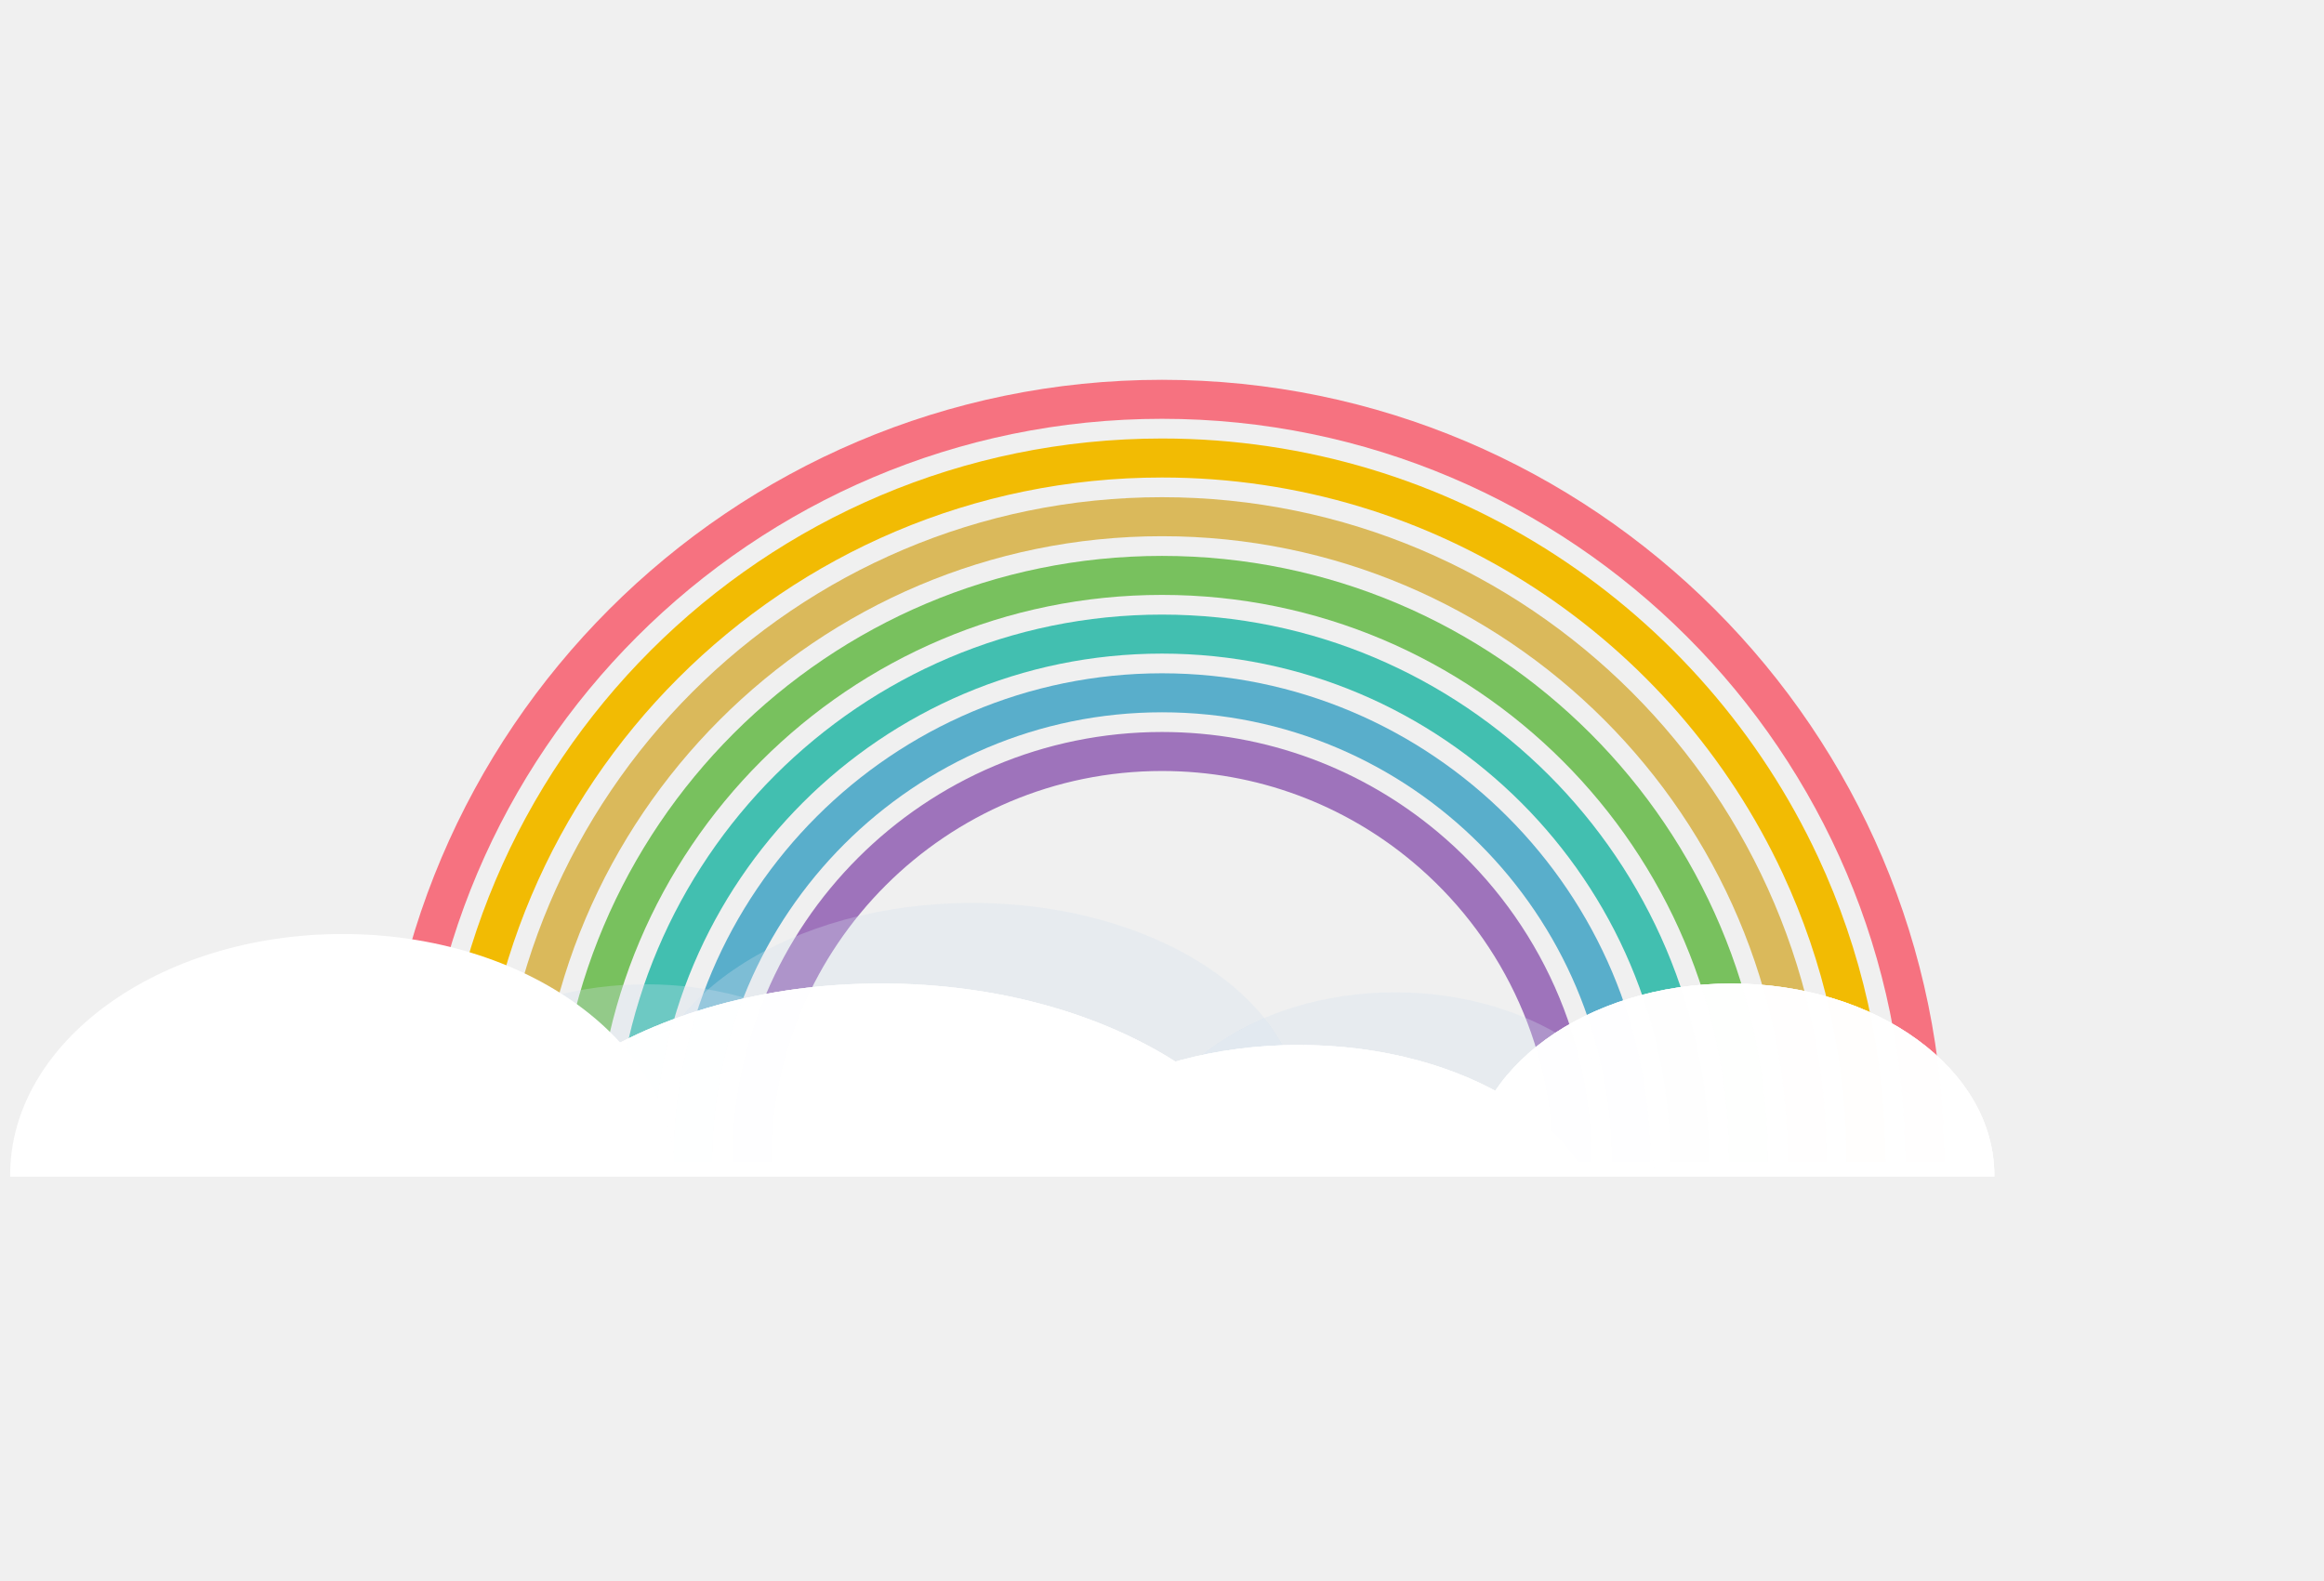
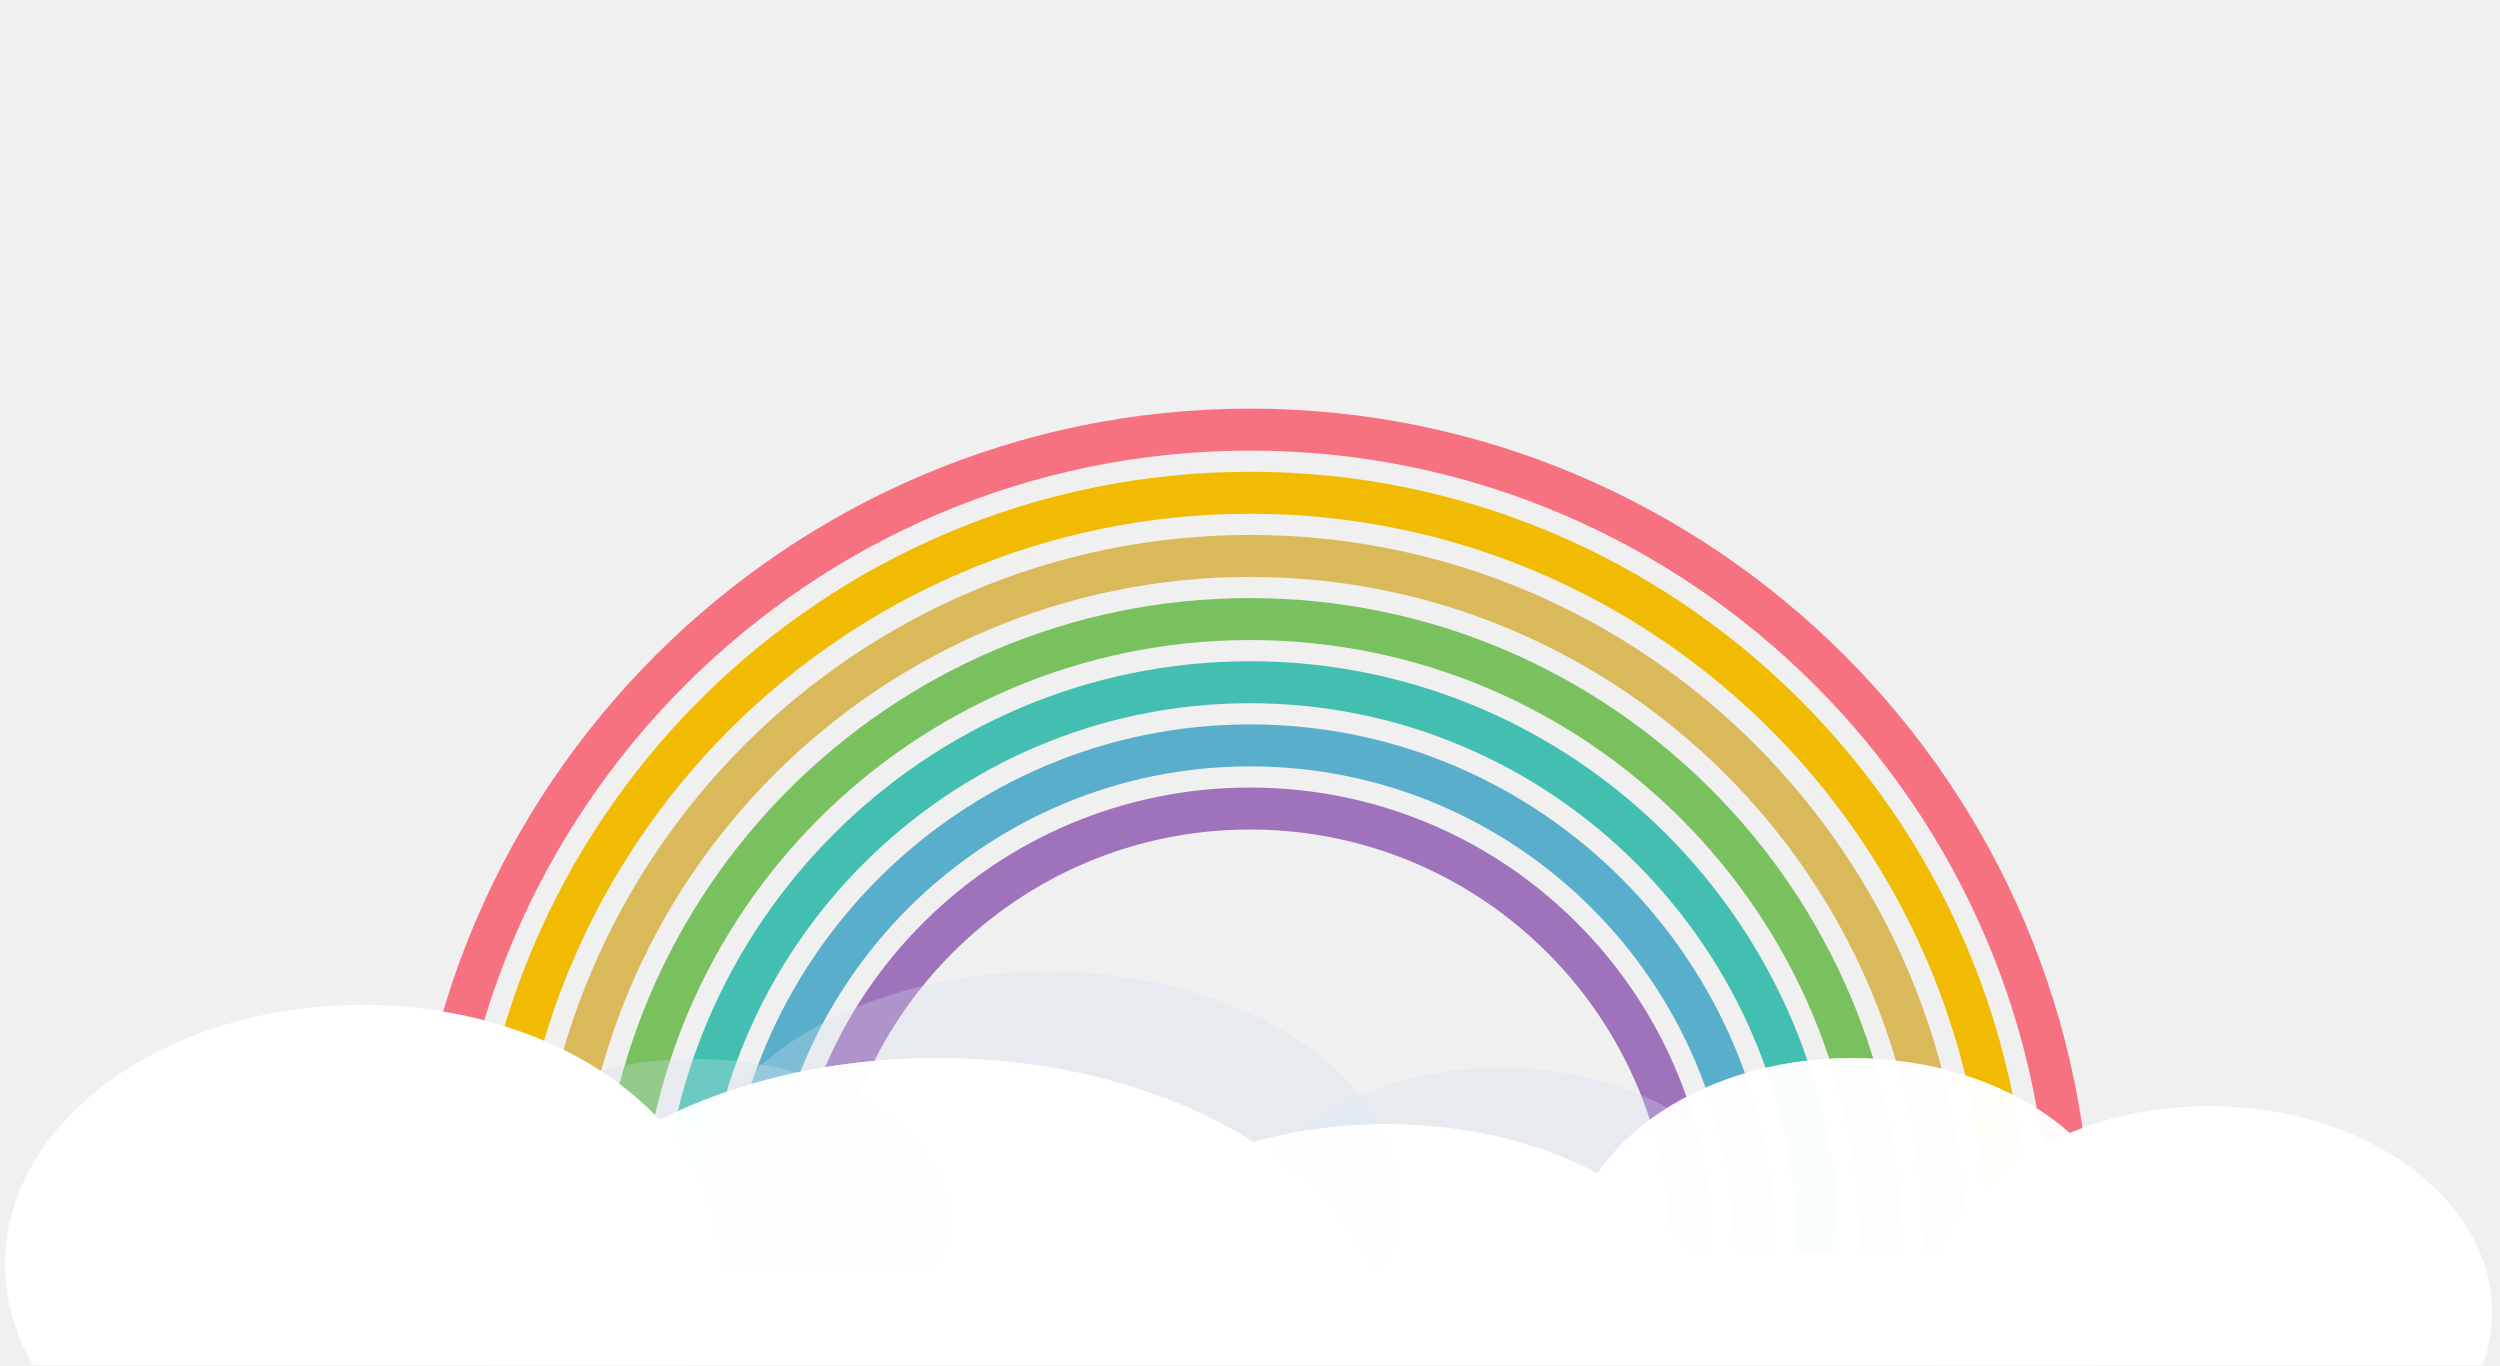
- <svg xmlns="http://www.w3.org/2000/svg" style="isolation:isolate" viewBox="0 0 312.734 212.734" width="312.734pt" height="212.734pt">
+ <svg xmlns="http://www.w3.org/2000/svg" style="isolation:isolate" viewBox="0 0 312.734 170.766" width="312.734pt" height="170.766pt">
  <defs>
-     <clipPath id="_clipPath_4kTuHIbb3K8QGIeK8ub3rGVJQykafSwZ">
-       <rect width="312.734" height="212.734" />
+     <clipPath id="_clipPath_LL5aVpysjteBt3fzVATsF39VbdXlEyO7">
+       <rect width="312.734" height="170.766" />
    </clipPath>
  </defs>
-   <g clip-path="url(#_clipPath_4kTuHIbb3K8QGIeK8ub3rGVJQykafSwZ)">
-     <g>
-       <mask id="_mask_BgH2cVvB0cLuSbPQCePq0wZRaM5H7RLW" x="-200%" y="-200%" width="400%" height="400%">
-         <rect x="-200%" y="-200%" width="400%" height="400%" style="fill:white;" />
-         <path d=" M 56.367 156.367 C 56.367 101.267 101.267 56.367 156.367 56.367 C 211.467 56.367 256.367 101.267 256.367 156.367" fill="black" stroke="none" />
-       </mask>
-       <path d=" M 56.367 156.367 C 56.367 101.267 101.267 56.367 156.367 56.367 C 211.467 56.367 256.367 101.267 256.367 156.367" fill="none" />
-       <path d=" M 56.367 156.367 C 56.367 101.267 101.267 56.367 156.367 56.367 C 211.467 56.367 256.367 101.267 256.367 156.367" fill="none" mask="url(#_mask_BgH2cVvB0cLuSbPQCePq0wZRaM5H7RLW)" vector-effect="non-scaling-stroke" stroke-width="14" stroke="rgb(246,114,128)" stroke-linejoin="miter" stroke-linecap="butt" stroke-miterlimit="10" />
-       <mask id="_mask_EURhdpm7Vwf1blcR88Icnv71oHdnSoxt" x="-200%" y="-200%" width="400%" height="400%">
-         <rect x="-200%" y="-200%" width="400%" height="400%" style="fill:white;" />
-         <path d=" M 64.267 156.367 C 64.267 105.567 105.567 64.267 156.367 64.267 C 193.316 64.267 225.239 86.115 239.9 117.577 C 245.397 129.371 248.467 142.516 248.467 156.367" fill="black" stroke="none" />
-       </mask>
-       <path d=" M 64.267 156.367 C 64.267 105.567 105.567 64.267 156.367 64.267 C 193.316 64.267 225.239 86.115 239.9 117.577 C 245.397 129.371 248.467 142.516 248.467 156.367" fill="none" />
-       <path d=" M 64.267 156.367 C 64.267 105.567 105.567 64.267 156.367 64.267 C 193.316 64.267 225.239 86.115 239.9 117.577 C 245.397 129.371 248.467 142.516 248.467 156.367" fill="none" mask="url(#_mask_EURhdpm7Vwf1blcR88Icnv71oHdnSoxt)" vector-effect="non-scaling-stroke" stroke-width="14" stroke="rgb(242,187,3)" stroke-linejoin="miter" stroke-linecap="butt" stroke-miterlimit="10" />
-       <mask id="_mask_X7aflhs5bNwRnK70frMOS8bKXFqcqN0b" x="-200%" y="-200%" width="400%" height="400%">
-         <rect x="-200%" y="-200%" width="400%" height="400%" style="fill:white;" />
-         <path d=" M 72.167 156.367 C 72.167 109.967 109.967 72.167 156.367 72.167 C 202.767 72.167 240.567 109.967 240.567 156.367" fill="black" stroke="none" />
-       </mask>
-       <path d=" M 72.167 156.367 C 72.167 109.967 109.967 72.167 156.367 72.167 C 202.767 72.167 240.567 109.967 240.567 156.367" fill="none" />
-       <path d=" M 72.167 156.367 C 72.167 109.967 109.967 72.167 156.367 72.167 C 202.767 72.167 240.567 109.967 240.567 156.367" fill="none" mask="url(#_mask_X7aflhs5bNwRnK70frMOS8bKXFqcqN0b)" vector-effect="non-scaling-stroke" stroke-width="14" stroke="rgb(218,185,91)" stroke-linejoin="miter" stroke-linecap="butt" stroke-miterlimit="10" />
-       <mask id="_mask_RwphBuynePLtyp6D3e5v0qALLFK6eF9A" x="-200%" y="-200%" width="400%" height="400%">
-         <rect x="-200%" y="-200%" width="400%" height="400%" style="fill:white;" />
-         <path d=" M 80.067 156.367 C 80.067 114.267 114.267 80.067 156.367 80.067 C 198.467 80.067 232.667 114.267 232.667 156.367" fill="black" stroke="none" />
-       </mask>
-       <path d=" M 80.067 156.367 C 80.067 114.267 114.267 80.067 156.367 80.067 C 198.467 80.067 232.667 114.267 232.667 156.367" fill="none" />
-       <path d=" M 80.067 156.367 C 80.067 114.267 114.267 80.067 156.367 80.067 C 198.467 80.067 232.667 114.267 232.667 156.367" fill="none" mask="url(#_mask_RwphBuynePLtyp6D3e5v0qALLFK6eF9A)" vector-effect="non-scaling-stroke" stroke-width="14" stroke="rgb(120,193,94)" stroke-linejoin="miter" stroke-linecap="butt" stroke-miterlimit="10" />
-       <mask id="_mask_U0GF8v8zROhqTaI7DKvCD38wWPhPP25d" x="-200%" y="-200%" width="400%" height="400%">
-         <rect x="-200%" y="-200%" width="400%" height="400%" style="fill:white;" />
-         <path d=" M 87.967 156.367 C 87.967 118.667 118.667 87.967 156.367 87.967 C 194.067 87.967 224.767 118.667 224.767 156.367" fill="black" stroke="none" />
-       </mask>
-       <path d=" M 87.967 156.367 C 87.967 118.667 118.667 87.967 156.367 87.967 C 194.067 87.967 224.767 118.667 224.767 156.367" fill="none" />
-       <path d=" M 87.967 156.367 C 87.967 118.667 118.667 87.967 156.367 87.967 C 194.067 87.967 224.767 118.667 224.767 156.367" fill="none" mask="url(#_mask_U0GF8v8zROhqTaI7DKvCD38wWPhPP25d)" vector-effect="non-scaling-stroke" stroke-width="14" stroke="rgb(66,191,176)" stroke-linejoin="miter" stroke-linecap="butt" stroke-miterlimit="10" />
-       <mask id="_mask_DuUVc4KGvh5oIeSGvgdtqFZFvasKRdYf" x="-200%" y="-200%" width="400%" height="400%">
-         <rect x="-200%" y="-200%" width="400%" height="400%" style="fill:white;" />
-         <path d=" M 95.867 156.367 C 95.867 122.967 123.067 95.867 156.367 95.867 C 189.767 95.867 216.867 123.067 216.867 156.367" fill="black" stroke="none" />
-       </mask>
-       <path d=" M 95.867 156.367 C 95.867 122.967 123.067 95.867 156.367 95.867 C 189.767 95.867 216.867 123.067 216.867 156.367" fill="none" />
-       <path d=" M 95.867 156.367 C 95.867 122.967 123.067 95.867 156.367 95.867 C 189.767 95.867 216.867 123.067 216.867 156.367" fill="none" mask="url(#_mask_DuUVc4KGvh5oIeSGvgdtqFZFvasKRdYf)" vector-effect="non-scaling-stroke" stroke-width="14" stroke="rgb(89,174,203)" stroke-linejoin="miter" stroke-linecap="butt" stroke-miterlimit="10" />
-       <mask id="_mask_NWrsibAUJn8i4DtUITbNI56DjQSn0Sci" x="-200%" y="-200%" width="400%" height="400%">
-         <rect x="-200%" y="-200%" width="400%" height="400%" style="fill:white;" />
-         <path d=" M 103.767 156.367 C 103.767 127.267 127.367 103.767 156.367 103.767 C 169.181 103.767 180.909 108.343 190.023 115.941 C 201.606 125.598 208.967 140.137 208.967 156.367" fill="black" stroke="none" />
-       </mask>
-       <path d=" M 103.767 156.367 C 103.767 127.267 127.367 103.767 156.367 103.767 C 169.181 103.767 180.909 108.343 190.023 115.941 C 201.606 125.598 208.967 140.137 208.967 156.367" fill="none" />
-       <path d=" M 103.767 156.367 C 103.767 127.267 127.367 103.767 156.367 103.767 C 169.181 103.767 180.909 108.343 190.023 115.941 C 201.606 125.598 208.967 140.137 208.967 156.367" fill="none" mask="url(#_mask_NWrsibAUJn8i4DtUITbNI56DjQSn0Sci)" vector-effect="non-scaling-stroke" stroke-width="14" stroke="rgb(158,115,187)" stroke-linejoin="miter" stroke-linecap="butt" stroke-miterlimit="10" />
-     </g>
-     <g>
+   <g clip-path="url(#_clipPath_LL5aVpysjteBt3fzVATsF39VbdXlEyO7)">
+     <clipPath id="_clipPath_hPIUvbnlOPeKs4T6m9OVYv1nMdR4f8GS">
+       <rect x="0" y="0" width="312.734" height="212.734" transform="matrix(1,0,0,1,0,0)" fill="rgb(255,255,255)" />
+     </clipPath>
+     <g clip-path="url(#_clipPath_hPIUvbnlOPeKs4T6m9OVYv1nMdR4f8GS)">
      <g>
-         <g>
+         <clipPath id="_clipPath_Pgz8FREeUKYMB8jDzA4y8bzMT4nHxbCT">
+           <rect x="0" y="47.167" width="312.734" height="123.667" transform="matrix(1,0,0,1,0,0)" fill="rgb(255,255,255)" />
+         </clipPath>
+         <g clip-path="url(#_clipPath_Pgz8FREeUKYMB8jDzA4y8bzMT4nHxbCT)">
          <g>
-             <clipPath id="_clipPath_ZFgMxpuTvXuVTBd9cNRGhwmQLiL3ed9t">
-               <rect x="13.515" y="84.671" width="209.194" height="73.696" transform="matrix(1,0,0,1,0,0)" fill="rgb(255,255,255)" />
+             <rect x="13.65" y="158.333" width="284.473" height="54.401" transform="matrix(1,0,0,1,0,0)" fill="rgb(255,255,255)" />
+             <clipPath id="_clipPath_GiEkNobZdUgQTTD45fdQEOPBujcsmeaa">
+               <rect x="0" y="0" width="312.734" height="212.734" transform="matrix(1,0,0,1,0,0)" fill="rgb(255,255,255)" />
            </clipPath>
-             <g clip-path="url(#_clipPath_ZFgMxpuTvXuVTBd9cNRGhwmQLiL3ed9t)">
-               <g>
-                 <ellipse vector-effect="non-scaling-stroke" cx="41.284" cy="159.012" rx="27.768" ry="20.197" fill="rgb(210,225,239)" fill-opacity="0.3" />
-                 <ellipse vector-effect="non-scaling-stroke" cx="86.94" cy="152.673" rx="31.906" ry="20.197" fill="rgb(210,225,239)" fill-opacity="0.3" />
-                 <ellipse vector-effect="non-scaling-stroke" cx="130.862" cy="150.417" rx="44.322" ry="28.898" fill="rgb(210,225,239)" fill-opacity="0.3" />
-                 <ellipse vector-effect="non-scaling-stroke" cx="187.733" cy="159.012" rx="34.977" ry="25.461" fill="rgb(210,225,239)" fill-opacity="0.3" />
-               </g>
-             </g>
-           </g>
-           <g>
-             <clipPath id="_clipPath_V3qmgUyG8AEfk6Kb6XeGdUGen6td8EJ5">
-               <rect x="1.367" y="64.367" width="267" height="94" transform="matrix(1,0,0,1,0,0)" fill="rgb(255,255,255)" />
-             </clipPath>
-             <g clip-path="url(#_clipPath_V3qmgUyG8AEfk6Kb6XeGdUGen6td8EJ5)">
+             <g clip-path="url(#_clipPath_GiEkNobZdUgQTTD45fdQEOPBujcsmeaa)">
              <g>
                <g>
-                   <ellipse vector-effect="non-scaling-stroke" cx="232.99" cy="158.152" rx="35.377" ry="25.783" fill="rgb(255,255,255)" fill-opacity="0.7" />
-                   <ellipse vector-effect="non-scaling-stroke" cx="174.784" cy="166.424" rx="40.718" ry="25.783" fill="rgb(255,255,255)" fill-opacity="0.7" />
-                   <ellipse vector-effect="non-scaling-stroke" cx="118.58" cy="169.217" rx="56.604" ry="36.848" fill="rgb(255,255,255)" fill-opacity="0.7" />
-                   <ellipse vector-effect="non-scaling-stroke" cx="46.089" cy="158.152" rx="44.723" ry="32.443" fill="rgb(255,255,255)" />
-                 </g>
-               </g>
-             </g>
-           </g>
-         </g>
-         <g>
-           <g>
-             <rect x="13.515" y="84.671" width="209.194" height="73.696" transform="matrix(1,0,0,1,0,0)" fill="none" />
-           </g>
-           <g>
-             <clipPath id="_clipPath_SGXugSc9Pgmsq3HpKSRumjAe4wOCw73c">
-               <rect x="1.367" y="64.367" width="267" height="94" transform="matrix(1,0,0,1,0,0)" fill="rgb(255,255,255)" />
-             </clipPath>
-             <g clip-path="url(#_clipPath_SGXugSc9Pgmsq3HpKSRumjAe4wOCw73c)">
-               <g>
-                 <g>
-                   <ellipse vector-effect="non-scaling-stroke" cx="232.99" cy="158.152" rx="35.377" ry="25.783" fill="rgb(255,255,255)" fill-opacity="0.7" />
-                   <ellipse vector-effect="non-scaling-stroke" cx="174.784" cy="166.424" rx="40.718" ry="25.783" fill="rgb(255,255,255)" fill-opacity="0.7" />
-                   <ellipse vector-effect="non-scaling-stroke" cx="118.58" cy="169.217" rx="56.604" ry="36.848" fill="rgb(255,255,255)" fill-opacity="0.7" />
-                 </g>
-               </g>
-             </g>
-           </g>
-         </g>
-       </g>
-       <g>
-         <g>
-           <g>
-             <rect x="13.515" y="84.671" width="209.194" height="73.696" transform="matrix(1,0,0,1,0,0)" fill="none" />
-           </g>
-           <g>
-             <clipPath id="_clipPath_KCAPP8GhEnFsTx6BC7mdGi499RzEBMFU">
-               <rect x="1.367" y="64.367" width="267" height="94" transform="matrix(1,0,0,1,0,0)" fill="rgb(255,255,255)" />
-             </clipPath>
-             <g clip-path="url(#_clipPath_KCAPP8GhEnFsTx6BC7mdGi499RzEBMFU)">
-               <g>
-                 <g>
-                   <ellipse vector-effect="non-scaling-stroke" cx="232.99" cy="158.152" rx="35.377" ry="25.783" fill="rgb(255,255,255)" fill-opacity="0.7" />
-                   <ellipse vector-effect="non-scaling-stroke" cx="174.784" cy="166.424" rx="40.718" ry="25.783" fill="rgb(255,255,255)" fill-opacity="0.7" />
-                   <ellipse vector-effect="non-scaling-stroke" cx="118.58" cy="169.217" rx="56.604" ry="36.848" fill="rgb(255,255,255)" fill-opacity="0.7" />
-                 </g>
-               </g>
-             </g>
-           </g>
-         </g>
-         <g>
-           <g>
-             <rect x="13.515" y="84.671" width="209.194" height="73.696" transform="matrix(1,0,0,1,0,0)" fill="none" />
-           </g>
-           <g>
-             <clipPath id="_clipPath_HaMqiM8JWefM6tsW0oLESjrxnatFgtr2">
-               <rect x="1.367" y="64.367" width="267" height="94" transform="matrix(1,0,0,1,0,0)" fill="rgb(255,255,255)" />
-             </clipPath>
-             <g clip-path="url(#_clipPath_HaMqiM8JWefM6tsW0oLESjrxnatFgtr2)">
-               <g>
-                 <g>
-                   <ellipse vector-effect="non-scaling-stroke" cx="232.99" cy="158.152" rx="35.377" ry="25.783" fill="rgb(255,255,255)" fill-opacity="0.7" />
-                   <ellipse vector-effect="non-scaling-stroke" cx="174.784" cy="166.424" rx="40.718" ry="25.783" fill="rgb(255,255,255)" fill-opacity="0.7" />
-                   <ellipse vector-effect="non-scaling-stroke" cx="118.58" cy="169.217" rx="56.604" ry="36.848" fill="rgb(255,255,255)" fill-opacity="0.7" />
+                   <g>
+                     <path d=" M 56.367 156.367 C 56.367 101.267 101.267 56.367 156.367 56.367 C 211.467 56.367 256.367 101.267 256.367 156.367" fill="none" />
+                     <clipPath id="_clipPath_FuacJ4Ech2ktVRY9qnTYOzvoCG3uOAmv">
+                       <path d=" M -625.468 -425.468 L 625.468 -425.468 L 625.468 425.468 L -625.468 425.468 L -625.468 -425.468 Z  M 56.367 156.367 C 56.367 101.267 101.267 56.367 156.367 56.367 C 211.467 56.367 256.367 101.267 256.367 156.367 L 56.367 156.367 Z " fill-rule="evenodd" fill="rgb(255,255,255)" />
+                     </clipPath>
+                     <g clip-path="url(#_clipPath_FuacJ4Ech2ktVRY9qnTYOzvoCG3uOAmv)">
+                       <g>
+                         <path d=" M 56.367 156.367 C 56.367 101.267 101.267 56.367 156.367 56.367 C 211.467 56.367 256.367 101.267 256.367 156.367" fill="none" />
+                         <clipPath id="_clipPath_9eLHh7DqLTT84N5fIUxKHBcLwrEPivBN">
+                           <path d=" M -625.468 -425.468 L 625.468 -425.468 L 625.468 425.468 L -625.468 425.468 L -625.468 -425.468 Z  M 56.367 156.367 C 56.367 101.267 101.267 56.367 156.367 56.367 C 211.467 56.367 256.367 101.267 256.367 156.367 L 56.367 156.367 Z " fill-rule="evenodd" fill="rgb(255,255,255)" />
+                         </clipPath>
+                         <g clip-path="url(#_clipPath_9eLHh7DqLTT84N5fIUxKHBcLwrEPivBN)">
+                           <mask id="_mask_4FUnpjyPVAPiSDy3e5Y7My7xbIFcBrMZ" x="-200%" y="-200%" width="400%" height="400%">
+                             <rect x="-200%" y="-200%" width="400%" height="400%" style="fill:white;" />
+                             <path d=" M 56.367 156.367 C 56.367 101.267 101.267 56.367 156.367 56.367 C 211.467 56.367 256.367 101.267 256.367 156.367" fill="black" stroke="none" />
+                           </mask>
+                           <path d=" M 56.367 156.367 C 56.367 101.267 101.267 56.367 156.367 56.367 C 211.467 56.367 256.367 101.267 256.367 156.367" fill="none" />
+                           <path d=" M 56.367 156.367 C 56.367 101.267 101.267 56.367 156.367 56.367 C 211.467 56.367 256.367 101.267 256.367 156.367" fill="none" mask="url(#_mask_4FUnpjyPVAPiSDy3e5Y7My7xbIFcBrMZ)" vector-effect="non-scaling-stroke" stroke-width="14" stroke="rgb(246,114,128)" stroke-opacity="10000" stroke-linejoin="miter" stroke-linecap="butt" stroke-miterlimit="10" />
+                         </g>
+                       </g>
+                     </g>
+                     <path d=" M 64.267 156.367 C 64.267 105.567 105.567 64.267 156.367 64.267 C 193.316 64.267 225.239 86.115 239.9 117.577 C 245.397 129.371 248.467 142.516 248.467 156.367" fill="none" />
+                     <clipPath id="_clipPath_pNOnzFn6GcVscmInEORGpN8qAuFxwSqH">
+                       <path d=" M -625.468 -425.468 L 625.468 -425.468 L 625.468 425.468 L -625.468 425.468 L -625.468 -425.468 Z  M 64.267 156.367 C 64.267 105.567 105.567 64.267 156.367 64.267 C 193.316 64.267 225.239 86.115 239.9 117.577 C 245.397 129.371 248.467 142.516 248.467 156.367 L 64.267 156.367 Z " fill-rule="evenodd" fill="rgb(255,255,255)" />
+                     </clipPath>
+                     <g clip-path="url(#_clipPath_pNOnzFn6GcVscmInEORGpN8qAuFxwSqH)">
+                       <g>
+                         <path d=" M 64.267 156.367 C 64.267 105.567 105.567 64.267 156.367 64.267 C 193.316 64.267 225.239 86.115 239.9 117.577 C 245.397 129.371 248.467 142.516 248.467 156.367" fill="none" />
+                         <clipPath id="_clipPath_y2p6vKOCiEf6OCPpblEVb8dKKLdv73lM">
+                           <path d=" M -625.468 -425.468 L 625.468 -425.468 L 625.468 425.468 L -625.468 425.468 L -625.468 -425.468 Z  M 64.267 156.367 C 64.267 105.567 105.567 64.267 156.367 64.267 C 193.316 64.267 225.239 86.115 239.9 117.577 C 245.397 129.371 248.467 142.516 248.467 156.367 L 64.267 156.367 Z " fill-rule="evenodd" fill="rgb(255,255,255)" />
+                         </clipPath>
+                         <g clip-path="url(#_clipPath_y2p6vKOCiEf6OCPpblEVb8dKKLdv73lM)">
+                           <mask id="_mask_33QkxcsEC3RqQ3C343uJkxTi8HxAAyHq" x="-200%" y="-200%" width="400%" height="400%">
+                             <rect x="-200%" y="-200%" width="400%" height="400%" style="fill:white;" />
+                             <path d=" M 64.267 156.367 C 64.267 105.567 105.567 64.267 156.367 64.267 C 193.316 64.267 225.239 86.115 239.9 117.577 C 245.397 129.371 248.467 142.516 248.467 156.367" fill="black" stroke="none" />
+                           </mask>
+                           <path d=" M 64.267 156.367 C 64.267 105.567 105.567 64.267 156.367 64.267 C 193.316 64.267 225.239 86.115 239.9 117.577 C 245.397 129.371 248.467 142.516 248.467 156.367" fill="none" />
+                           <path d=" M 64.267 156.367 C 64.267 105.567 105.567 64.267 156.367 64.267 C 193.316 64.267 225.239 86.115 239.9 117.577 C 245.397 129.371 248.467 142.516 248.467 156.367" fill="none" mask="url(#_mask_33QkxcsEC3RqQ3C343uJkxTi8HxAAyHq)" vector-effect="non-scaling-stroke" stroke-width="14" stroke="rgb(242,187,3)" stroke-opacity="10000" stroke-linejoin="miter" stroke-linecap="butt" stroke-miterlimit="10" />
+                         </g>
+                       </g>
+                     </g>
+                     <path d=" M 72.167 156.367 C 72.167 109.967 109.967 72.167 156.367 72.167 C 202.767 72.167 240.567 109.967 240.567 156.367" fill="none" />
+                     <clipPath id="_clipPath_wjoJQm38ZmkHesUWBGSRfGmiB0IrLLeB">
+                       <path d=" M -625.468 -425.468 L 625.468 -425.468 L 625.468 425.468 L -625.468 425.468 L -625.468 -425.468 Z  M 72.167 156.367 C 72.167 109.967 109.967 72.167 156.367 72.167 C 202.767 72.167 240.567 109.967 240.567 156.367 L 72.167 156.367 Z " fill-rule="evenodd" fill="rgb(255,255,255)" />
+                     </clipPath>
+                     <g clip-path="url(#_clipPath_wjoJQm38ZmkHesUWBGSRfGmiB0IrLLeB)">
+                       <g>
+                         <path d=" M 72.167 156.367 C 72.167 109.967 109.967 72.167 156.367 72.167 C 202.767 72.167 240.567 109.967 240.567 156.367" fill="none" />
+                         <clipPath id="_clipPath_UNEyGFJG66qn2OzuO3ODyx864QN1n9RZ">
+                           <path d=" M -625.468 -425.468 L 625.468 -425.468 L 625.468 425.468 L -625.468 425.468 L -625.468 -425.468 Z  M 72.167 156.367 C 72.167 109.967 109.967 72.167 156.367 72.167 C 202.767 72.167 240.567 109.967 240.567 156.367 L 72.167 156.367 Z " fill-rule="evenodd" fill="rgb(255,255,255)" />
+                         </clipPath>
+                         <g clip-path="url(#_clipPath_UNEyGFJG66qn2OzuO3ODyx864QN1n9RZ)">
+                           <mask id="_mask_SryzPcVzUqvi3doNPlldegY8beRe69jU" x="-200%" y="-200%" width="400%" height="400%">
+                             <rect x="-200%" y="-200%" width="400%" height="400%" style="fill:white;" />
+                             <path d=" M 72.167 156.367 C 72.167 109.967 109.967 72.167 156.367 72.167 C 202.767 72.167 240.567 109.967 240.567 156.367" fill="black" stroke="none" />
+                           </mask>
+                           <path d=" M 72.167 156.367 C 72.167 109.967 109.967 72.167 156.367 72.167 C 202.767 72.167 240.567 109.967 240.567 156.367" fill="none" />
+                           <path d=" M 72.167 156.367 C 72.167 109.967 109.967 72.167 156.367 72.167 C 202.767 72.167 240.567 109.967 240.567 156.367" fill="none" mask="url(#_mask_SryzPcVzUqvi3doNPlldegY8beRe69jU)" vector-effect="non-scaling-stroke" stroke-width="14" stroke="rgb(218,185,91)" stroke-opacity="10000" stroke-linejoin="miter" stroke-linecap="butt" stroke-miterlimit="10" />
+                         </g>
+                       </g>
+                     </g>
+                     <path d=" M 80.067 156.367 C 80.067 114.267 114.267 80.067 156.367 80.067 C 198.467 80.067 232.667 114.267 232.667 156.367" fill="none" />
+                     <clipPath id="_clipPath_aucmWRaAFH1TPDzLGPzQ0IHnn6Xp3BvX">
+                       <path d=" M -625.468 -425.468 L 625.468 -425.468 L 625.468 425.468 L -625.468 425.468 L -625.468 -425.468 Z  M 80.067 156.367 C 80.067 114.267 114.267 80.067 156.367 80.067 C 198.467 80.067 232.667 114.267 232.667 156.367 L 80.067 156.367 Z " fill-rule="evenodd" fill="rgb(255,255,255)" />
+                     </clipPath>
+                     <g clip-path="url(#_clipPath_aucmWRaAFH1TPDzLGPzQ0IHnn6Xp3BvX)">
+                       <g>
+                         <path d=" M 80.067 156.367 C 80.067 114.267 114.267 80.067 156.367 80.067 C 198.467 80.067 232.667 114.267 232.667 156.367" fill="none" />
+                         <clipPath id="_clipPath_47jdGAOnzp0SIyiw2WJMbXKg4MdTI8RS">
+                           <path d=" M -625.468 -425.468 L 625.468 -425.468 L 625.468 425.468 L -625.468 425.468 L -625.468 -425.468 Z  M 80.067 156.367 C 80.067 114.267 114.267 80.067 156.367 80.067 C 198.467 80.067 232.667 114.267 232.667 156.367 L 80.067 156.367 Z " fill-rule="evenodd" fill="rgb(255,255,255)" />
+                         </clipPath>
+                         <g clip-path="url(#_clipPath_47jdGAOnzp0SIyiw2WJMbXKg4MdTI8RS)">
+                           <mask id="_mask_5PmvNAMfS2Tc7DdE5Ml6HUUaH0hBIHAK" x="-200%" y="-200%" width="400%" height="400%">
+                             <rect x="-200%" y="-200%" width="400%" height="400%" style="fill:white;" />
+                             <path d=" M 80.067 156.367 C 80.067 114.267 114.267 80.067 156.367 80.067 C 198.467 80.067 232.667 114.267 232.667 156.367" fill="black" stroke="none" />
+                           </mask>
+                           <path d=" M 80.067 156.367 C 80.067 114.267 114.267 80.067 156.367 80.067 C 198.467 80.067 232.667 114.267 232.667 156.367" fill="none" />
+                           <path d=" M 80.067 156.367 C 80.067 114.267 114.267 80.067 156.367 80.067 C 198.467 80.067 232.667 114.267 232.667 156.367" fill="none" mask="url(#_mask_5PmvNAMfS2Tc7DdE5Ml6HUUaH0hBIHAK)" vector-effect="non-scaling-stroke" stroke-width="14" stroke="rgb(120,193,94)" stroke-opacity="10000" stroke-linejoin="miter" stroke-linecap="butt" stroke-miterlimit="10" />
+                         </g>
+                       </g>
+                     </g>
+                     <path d=" M 87.967 156.367 C 87.967 118.667 118.667 87.967 156.367 87.967 C 194.067 87.967 224.767 118.667 224.767 156.367" fill="none" />
+                     <clipPath id="_clipPath_JcNMmF9eXsvFsrCYmZaynj4X6F33Mglf">
+                       <path d=" M -625.468 -425.468 L 625.468 -425.468 L 625.468 425.468 L -625.468 425.468 L -625.468 -425.468 Z  M 87.967 156.367 C 87.967 118.667 118.667 87.967 156.367 87.967 C 194.067 87.967 224.767 118.667 224.767 156.367 L 87.967 156.367 Z " fill-rule="evenodd" fill="rgb(255,255,255)" />
+                     </clipPath>
+                     <g clip-path="url(#_clipPath_JcNMmF9eXsvFsrCYmZaynj4X6F33Mglf)">
+                       <g>
+                         <path d=" M 87.967 156.367 C 87.967 118.667 118.667 87.967 156.367 87.967 C 194.067 87.967 224.767 118.667 224.767 156.367" fill="none" />
+                         <clipPath id="_clipPath_fLXcU2uzTjPQ7FhixEbRllXPzMasQLy4">
+                           <path d=" M -625.468 -425.468 L 625.468 -425.468 L 625.468 425.468 L -625.468 425.468 L -625.468 -425.468 Z  M 87.967 156.367 C 87.967 118.667 118.667 87.967 156.367 87.967 C 194.067 87.967 224.767 118.667 224.767 156.367 L 87.967 156.367 Z " fill-rule="evenodd" fill="rgb(255,255,255)" />
+                         </clipPath>
+                         <g clip-path="url(#_clipPath_fLXcU2uzTjPQ7FhixEbRllXPzMasQLy4)">
+                           <mask id="_mask_nY5kjIjldLQKpFdWEvl7Adztj8srq8ym" x="-200%" y="-200%" width="400%" height="400%">
+                             <rect x="-200%" y="-200%" width="400%" height="400%" style="fill:white;" />
+                             <path d=" M 87.967 156.367 C 87.967 118.667 118.667 87.967 156.367 87.967 C 194.067 87.967 224.767 118.667 224.767 156.367" fill="black" stroke="none" />
+                           </mask>
+                           <path d=" M 87.967 156.367 C 87.967 118.667 118.667 87.967 156.367 87.967 C 194.067 87.967 224.767 118.667 224.767 156.367" fill="none" />
+                           <path d=" M 87.967 156.367 C 87.967 118.667 118.667 87.967 156.367 87.967 C 194.067 87.967 224.767 118.667 224.767 156.367" fill="none" mask="url(#_mask_nY5kjIjldLQKpFdWEvl7Adztj8srq8ym)" vector-effect="non-scaling-stroke" stroke-width="14" stroke="rgb(66,191,176)" stroke-opacity="10000" stroke-linejoin="miter" stroke-linecap="butt" stroke-miterlimit="10" />
+                         </g>
+                       </g>
+                     </g>
+                     <path d=" M 95.867 156.367 C 95.867 122.967 123.067 95.867 156.367 95.867 C 189.767 95.867 216.867 123.067 216.867 156.367" fill="none" />
+                     <clipPath id="_clipPath_nsUxWaZ0h9N17OPr9E4GA5rCX2O4lOmV">
+                       <path d=" M -625.468 -425.468 L 625.468 -425.468 L 625.468 425.468 L -625.468 425.468 L -625.468 -425.468 Z  M 95.867 156.367 C 95.867 122.967 123.067 95.867 156.367 95.867 C 189.767 95.867 216.867 123.067 216.867 156.367 L 95.867 156.367 Z " fill-rule="evenodd" fill="rgb(255,255,255)" />
+                     </clipPath>
+                     <g clip-path="url(#_clipPath_nsUxWaZ0h9N17OPr9E4GA5rCX2O4lOmV)">
+                       <g>
+                         <path d=" M 95.867 156.367 C 95.867 122.967 123.067 95.867 156.367 95.867 C 189.767 95.867 216.867 123.067 216.867 156.367" fill="none" />
+                         <clipPath id="_clipPath_S39LCoQi2P1mxkLomSNsul0zSn76kg5v">
+                           <path d=" M -625.468 -425.468 L 625.468 -425.468 L 625.468 425.468 L -625.468 425.468 L -625.468 -425.468 Z  M 95.867 156.367 C 95.867 122.967 123.067 95.867 156.367 95.867 C 189.767 95.867 216.867 123.067 216.867 156.367 L 95.867 156.367 Z " fill-rule="evenodd" fill="rgb(255,255,255)" />
+                         </clipPath>
+                         <g clip-path="url(#_clipPath_S39LCoQi2P1mxkLomSNsul0zSn76kg5v)">
+                           <mask id="_mask_1hHPpQKu2K9We6Q0RF4FVro2XtLyHw0k" x="-200%" y="-200%" width="400%" height="400%">
+                             <rect x="-200%" y="-200%" width="400%" height="400%" style="fill:white;" />
+                             <path d=" M 95.867 156.367 C 95.867 122.967 123.067 95.867 156.367 95.867 C 189.767 95.867 216.867 123.067 216.867 156.367" fill="black" stroke="none" />
+                           </mask>
+                           <path d=" M 95.867 156.367 C 95.867 122.967 123.067 95.867 156.367 95.867 C 189.767 95.867 216.867 123.067 216.867 156.367" fill="none" />
+                           <path d=" M 95.867 156.367 C 95.867 122.967 123.067 95.867 156.367 95.867 C 189.767 95.867 216.867 123.067 216.867 156.367" fill="none" mask="url(#_mask_1hHPpQKu2K9We6Q0RF4FVro2XtLyHw0k)" vector-effect="non-scaling-stroke" stroke-width="14" stroke="rgb(89,174,203)" stroke-opacity="10000" stroke-linejoin="miter" stroke-linecap="butt" stroke-miterlimit="10" />
+                         </g>
+                       </g>
+                     </g>
+                     <path d=" M 103.767 156.367 C 103.767 127.267 127.367 103.767 156.367 103.767 C 169.181 103.767 180.909 108.343 190.023 115.941 C 201.606 125.598 208.967 140.137 208.967 156.367" fill="none" />
+                     <clipPath id="_clipPath_7xWqy31dkuJOZqAQclNYj9ZiXYr4U0Vs">
+                       <path d=" M -625.468 -425.468 L 625.468 -425.468 L 625.468 425.468 L -625.468 425.468 L -625.468 -425.468 Z  M 103.767 156.367 C 103.767 127.267 127.367 103.767 156.367 103.767 C 169.181 103.767 180.909 108.343 190.023 115.941 C 201.606 125.598 208.967 140.137 208.967 156.367 L 103.767 156.367 Z " fill-rule="evenodd" fill="rgb(255,255,255)" />
+                     </clipPath>
+                     <g clip-path="url(#_clipPath_7xWqy31dkuJOZqAQclNYj9ZiXYr4U0Vs)">
+                       <g>
+                         <path d=" M 103.767 156.367 C 103.767 127.267 127.367 103.767 156.367 103.767 C 169.181 103.767 180.909 108.343 190.023 115.941 C 201.606 125.598 208.967 140.137 208.967 156.367" fill="none" />
+                         <clipPath id="_clipPath_3aBGpnbaep6QXGqdoNgpapnkUCHvAisy">
+                           <path d=" M -625.468 -425.468 L 625.468 -425.468 L 625.468 425.468 L -625.468 425.468 L -625.468 -425.468 Z  M 103.767 156.367 C 103.767 127.267 127.367 103.767 156.367 103.767 C 169.181 103.767 180.909 108.343 190.023 115.941 C 201.606 125.598 208.967 140.137 208.967 156.367 L 103.767 156.367 Z " fill-rule="evenodd" fill="rgb(255,255,255)" />
+                         </clipPath>
+                         <g clip-path="url(#_clipPath_3aBGpnbaep6QXGqdoNgpapnkUCHvAisy)">
+                           <mask id="_mask_fdb8eYBYIZHXKeEY2qUiZYuLIJKucFjF" x="-200%" y="-200%" width="400%" height="400%">
+                             <rect x="-200%" y="-200%" width="400%" height="400%" style="fill:white;" />
+                             <path d=" M 103.767 156.367 C 103.767 127.267 127.367 103.767 156.367 103.767 C 169.181 103.767 180.909 108.343 190.023 115.941 C 201.606 125.598 208.967 140.137 208.967 156.367" fill="black" stroke="none" />
+                           </mask>
+                           <path d=" M 103.767 156.367 C 103.767 127.267 127.367 103.767 156.367 103.767 C 169.181 103.767 180.909 108.343 190.023 115.941 C 201.606 125.598 208.967 140.137 208.967 156.367" fill="none" />
+                           <path d=" M 103.767 156.367 C 103.767 127.267 127.367 103.767 156.367 103.767 C 169.181 103.767 180.909 108.343 190.023 115.941 C 201.606 125.598 208.967 140.137 208.967 156.367" fill="none" mask="url(#_mask_fdb8eYBYIZHXKeEY2qUiZYuLIJKucFjF)" vector-effect="non-scaling-stroke" stroke-width="14" stroke="rgb(158,115,187)" stroke-opacity="10000" stroke-linejoin="miter" stroke-linecap="butt" stroke-miterlimit="10" />
+                         </g>
+                       </g>
+                     </g>
+                   </g>
+                   <g>
+                     <g>
+                       <g>
+                         <g>
+                           <clipPath id="_clipPath_4gJu80K7ksk4j5yulotb4mFewv2WAZMN">
+                             <rect x="13.515" y="84.671" width="209.194" height="73.696" transform="matrix(1,0,0,1,0,0)" fill="rgb(255,255,255)" />
+                           </clipPath>
+                           <g clip-path="url(#_clipPath_4gJu80K7ksk4j5yulotb4mFewv2WAZMN)">
+                             <g>
+                               <g>
+                                 <g>
+                                   <ellipse vector-effect="non-scaling-stroke" cx="41.284" cy="159.012" rx="27.768" ry="20.197" fill="rgb(210,225,239)" fill-opacity="0.3" />
+                                   <ellipse vector-effect="non-scaling-stroke" cx="86.94" cy="152.673" rx="31.906" ry="20.197" fill="rgb(210,225,239)" fill-opacity="0.3" />
+                                   <ellipse vector-effect="non-scaling-stroke" cx="130.862" cy="150.417" rx="44.322" ry="28.898" fill="rgb(210,225,239)" fill-opacity="0.3" />
+                                   <ellipse vector-effect="non-scaling-stroke" cx="187.733" cy="159.012" rx="34.977" ry="25.461" fill="rgb(210,225,239)" fill-opacity="0.3" />
+                                 </g>
+                               </g>
+                             </g>
+                           </g>
+                         </g>
+                         <g>
+                           <clipPath id="_clipPath_r8BpW0UCzJW1aTxQ6T3TzShYzttnXZs5">
+                             <rect x="0" y="64.367" width="267" height="94" transform="matrix(1,0,0,1,0,0)" fill="rgb(255,255,255)" />
+                           </clipPath>
+                           <g clip-path="url(#_clipPath_r8BpW0UCzJW1aTxQ6T3TzShYzttnXZs5)">
+                             <g>
+                               <g>
+                                 <g>
+                                   <g>
+                                     <ellipse vector-effect="non-scaling-stroke" cx="231.622" cy="158.152" rx="35.377" ry="25.783" fill="rgb(255,255,255)" fill-opacity="0.7" />
+                                     <ellipse vector-effect="non-scaling-stroke" cx="173.417" cy="166.424" rx="40.718" ry="25.783" fill="rgb(255,255,255)" fill-opacity="0.7" />
+                                     <ellipse vector-effect="non-scaling-stroke" cx="117.213" cy="169.217" rx="56.604" ry="36.848" fill="rgb(255,255,255)" fill-opacity="0.7" />
+                                   </g>
+                                 </g>
+                               </g>
+                             </g>
+                           </g>
+                         </g>
+                       </g>
+                       <g>
+                         <g>
+                           <rect x="13.515" y="84.671" width="209.194" height="73.696" transform="matrix(1,0,0,1,0,0)" fill="none" />
+                         </g>
+                         <g>
+                           <clipPath id="_clipPath_m8poh4joJOKllgvTnZIRhHE0Rzg8wj2p">
+                             <rect x="0" y="64.367" width="267" height="94" transform="matrix(1,0,0,1,0,0)" fill="rgb(255,255,255)" />
+                           </clipPath>
+                           <g clip-path="url(#_clipPath_m8poh4joJOKllgvTnZIRhHE0Rzg8wj2p)">
+                             <g>
+                               <g>
+                                 <g>
+                                   <g>
+                                     <ellipse vector-effect="non-scaling-stroke" cx="231.622" cy="158.152" rx="35.377" ry="25.783" fill="rgb(255,255,255)" fill-opacity="0.7" />
+                                     <ellipse vector-effect="non-scaling-stroke" cx="173.417" cy="166.424" rx="40.718" ry="25.783" fill="rgb(255,255,255)" fill-opacity="0.7" />
+                                     <ellipse vector-effect="non-scaling-stroke" cx="117.213" cy="169.217" rx="56.604" ry="36.848" fill="rgb(255,255,255)" fill-opacity="0.7" />
+                                   </g>
+                                 </g>
+                               </g>
+                             </g>
+                           </g>
+                         </g>
+                       </g>
+                     </g>
+                     <g>
+                       <g>
+                         <g>
+                           <rect x="13.515" y="84.671" width="209.194" height="73.696" transform="matrix(1,0,0,1,0,0)" fill="none" />
+                         </g>
+                       </g>
+                       <g>
+                         <g>
+                           <rect x="13.515" y="84.671" width="209.194" height="73.696" transform="matrix(1,0,0,1,0,0)" fill="none" />
+                         </g>
+                         <g>
+                           <g>
+                             <g>
+                               <g>
+                                 <ellipse vector-effect="non-scaling-stroke" cx="231.622" cy="158.152" rx="35.377" ry="25.783" fill="rgb(255,255,255)" fill-opacity="0.7" />
+                                 <ellipse vector-effect="non-scaling-stroke" cx="276.356" cy="164.152" rx="35.377" ry="25.783" fill="rgb(255,255,255)" />
+                                 <ellipse vector-effect="non-scaling-stroke" cx="173.417" cy="166.424" rx="40.718" ry="25.783" fill="rgb(255,255,255)" fill-opacity="0.7" />
+                                 <ellipse vector-effect="non-scaling-stroke" cx="117.213" cy="169.217" rx="56.604" ry="36.848" fill="rgb(255,255,255)" fill-opacity="0.7" />
+                               </g>
+                             </g>
+                           </g>
+                         </g>
+                       </g>
+                     </g>
+                   </g>
                </g>
              </g>
            </g>
          </g>
        </g>
      </g>
    </g>
+     <ellipse vector-effect="non-scaling-stroke" cx="45.355" cy="158.152" rx="44.722" ry="32.443" fill="rgb(255,255,255)" />
  </g>
</svg>
